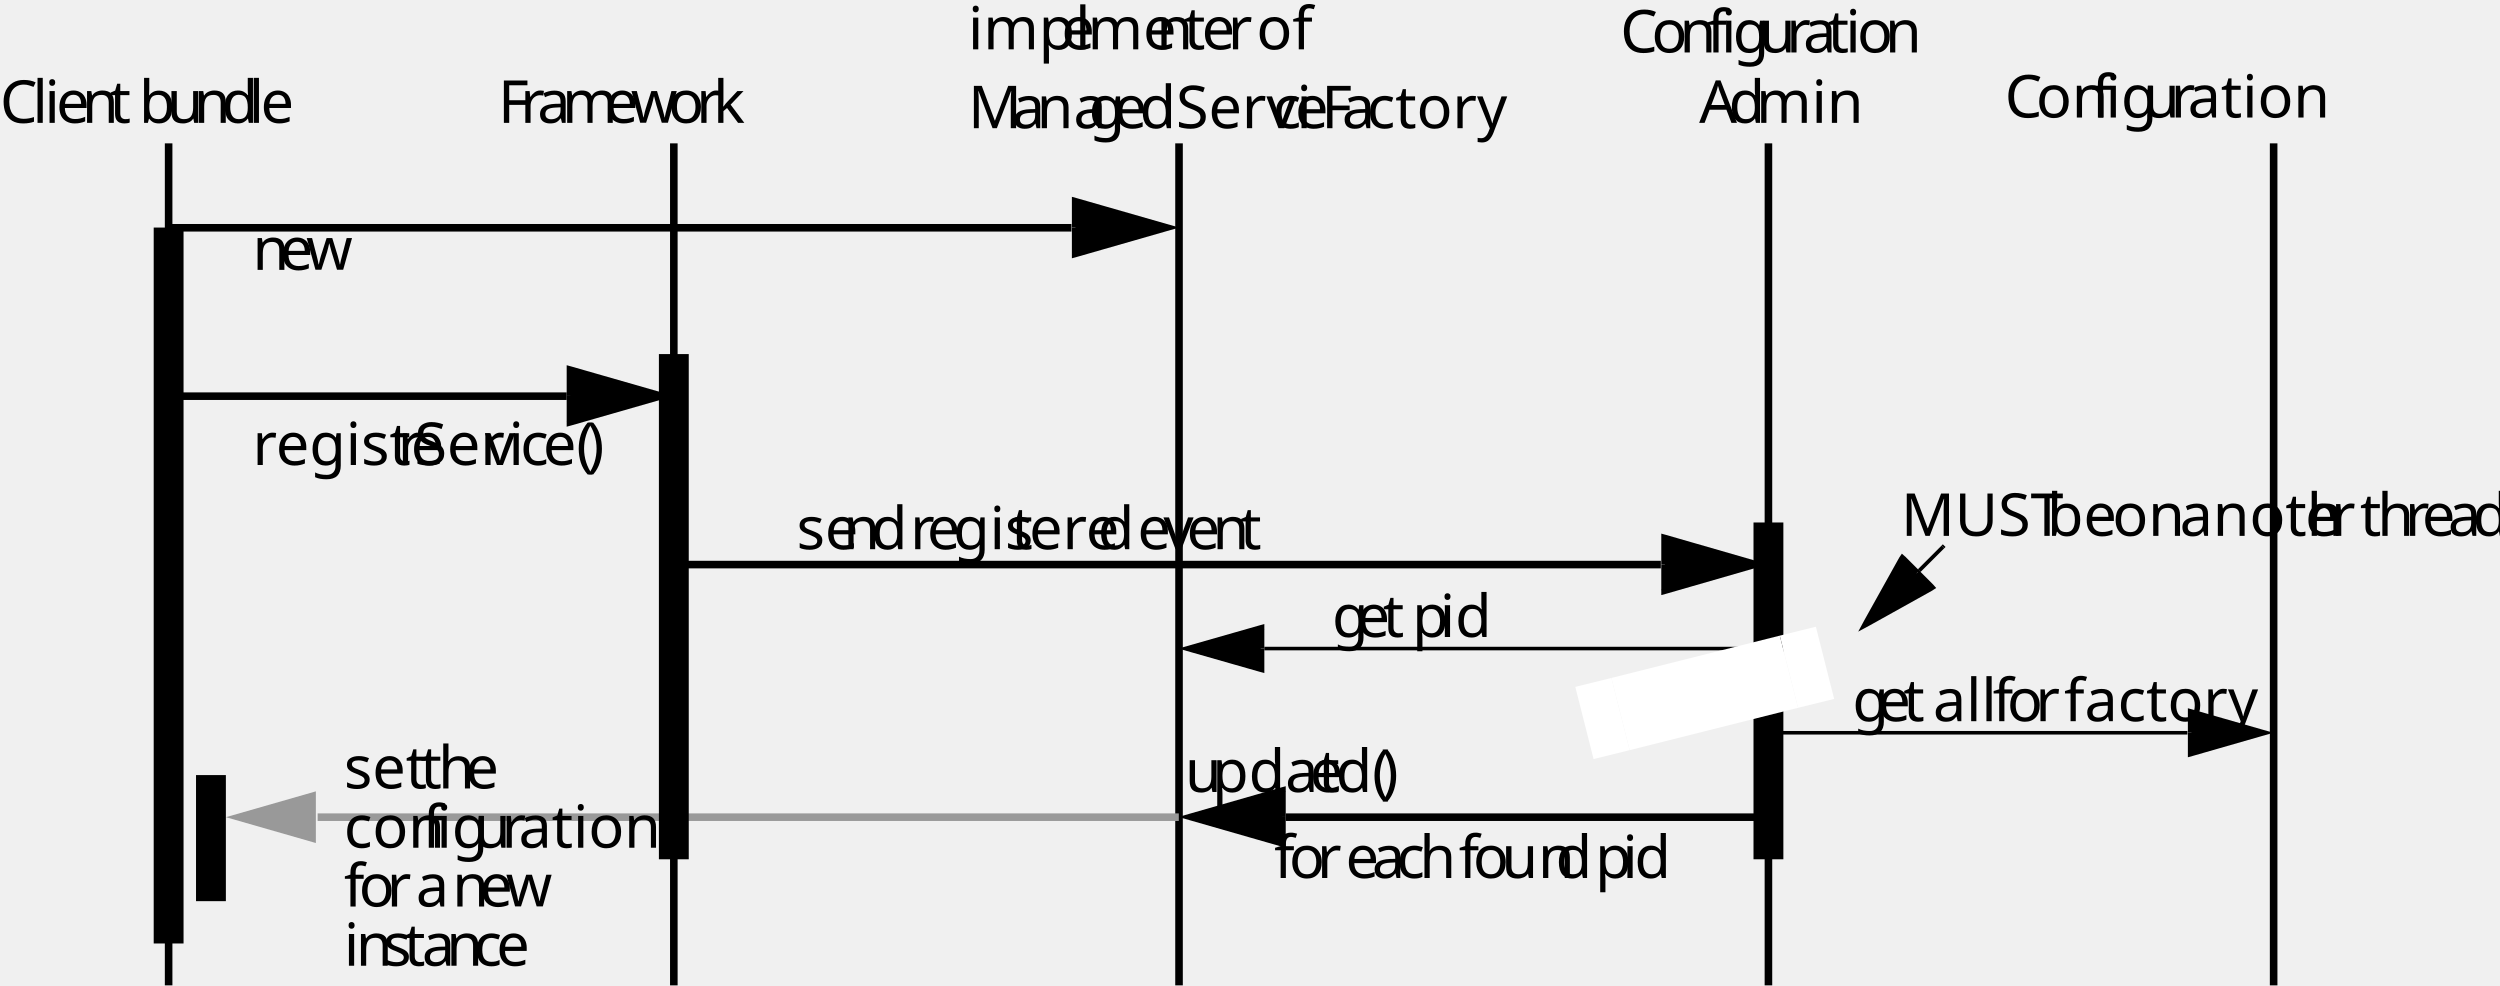
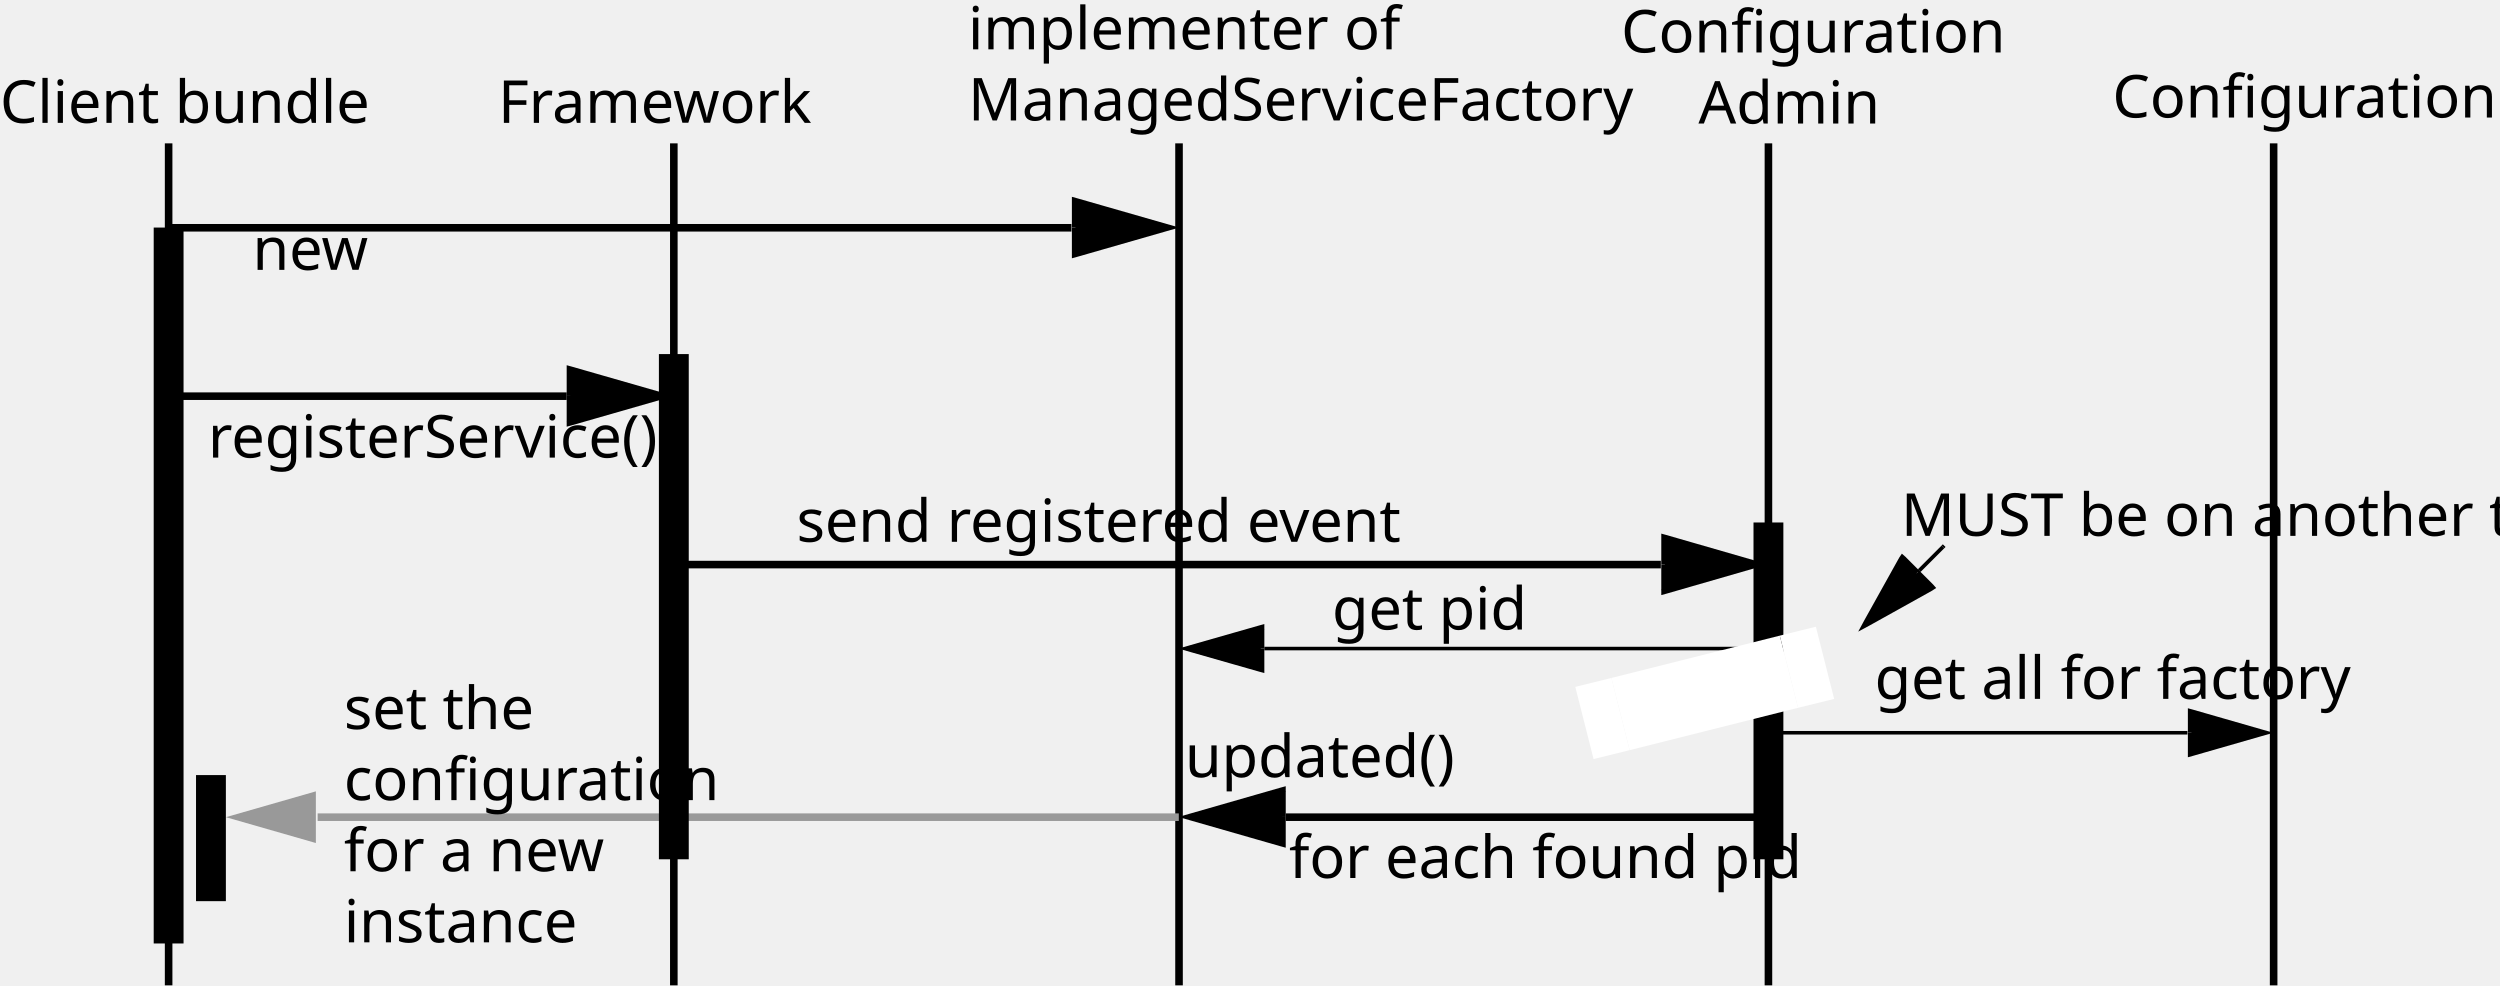
- <svg xmlns="http://www.w3.org/2000/svg" version="1.1" id="Layer_1" x="0px" y="0px" width="336.697px" height="132.707px" viewBox="0 0 336.697 132.707" style="enable-background:new 0 0 336.697 132.707;" xml:space="preserve">
+ <svg xmlns="http://www.w3.org/2000/svg" version="1.1" id="Layer_1" x="0px" y="0px" width="336.697px" height="132.707px" viewBox="0 0 336.697 132.707" enable-background="new 0 0 336.697 132.707" xml:space="preserve">
  <rect x="22.2" y="19.307" width="1.02" height="113.4" />
-   <text transform="matrix(1 0 0 1 0 16.5469)">
-     <tspan x="0" y="0" style="font-family:'ProductusBook'; font-size:7.98;">C</tspan>
-     <tspan x="4.381" y="0" style="font-family:'ProductusBook'; font-size:7.98;">l</tspan>
-     <tspan x="6.001" y="0" style="font-family:'ProductusBook'; font-size:7.98;">i</tspan>
-     <tspan x="7.565" y="0" style="font-family:'ProductusBook'; font-size:7.98;">e</tspan>
-     <tspan x="11.052" y="0" style="font-family:'ProductusBook'; font-size:7.98;">n</tspan>
-     <tspan x="14.763" y="0" style="font-family:'ProductusBook'; font-size:7.98;">t</tspan>
-     <tspan x="17.109" y="0" style="font-family:'ProductusBook'; font-size:7.98;"> </tspan>
-     <tspan x="18.729" y="0" style="font-family:'ProductusBook'; font-size:7.98;">b</tspan>
-     <tspan x="22.463" y="0" style="font-family:'ProductusBook'; font-size:7.98;">u</tspan>
-     <tspan x="26.126" y="0" style="font-family:'ProductusBook'; font-size:7.98;">n</tspan>
-     <tspan x="29.837" y="0" style="font-family:'ProductusBook'; font-size:7.98;">d</tspan>
-     <tspan x="33.5" y="0" style="font-family:'ProductusBook'; font-size:7.98;">l</tspan>
-     <tspan x="35.096" y="0" style="font-family:'ProductusBook'; font-size:7.98;">e</tspan>
-   </text>
+   <text transform="matrix(1 0 0 1 0 16.5469)" font-family="'ProductusBook'" font-size="7.98">Client bundle</text>
  <rect x="90.24" y="19.307" width="1.02" height="113.4" />
-   <text transform="matrix(1 0 0 1 67.0801 16.5469)">
-     <tspan x="0" y="0" style="font-family:'ProductusBook'; font-size:7.98;">F</tspan>
-     <tspan x="3" y="0" style="font-family:'ProductusBook'; font-size:7.98;">r</tspan>
-     <tspan x="5.275" y="0" style="font-family:'ProductusBook'; font-size:7.98;">a</tspan>
-     <tspan x="8.634" y="0" style="font-family:'ProductusBook'; font-size:7.98;">m</tspan>
-     <tspan x="14.388" y="0" style="font-family:'ProductusBook'; font-size:7.98;">e</tspan>
-     <tspan x="17.875" y="0" style="font-family:'ProductusBook'; font-size:7.98;">w</tspan>
-     <tspan x="22.918" y="0" style="font-family:'ProductusBook'; font-size:7.98;">o</tspan>
-     <tspan x="26.701" y="0" style="font-family:'ProductusBook'; font-size:7.98;">r</tspan>
-     <tspan x="28.975" y="0" style="font-family:'ProductusBook'; font-size:7.98;">k</tspan>
-   </text>
+   <text transform="matrix(1 0 0 1 67.0801 16.5469)" font-family="'ProductusBook'" font-size="7.98">Framework</text>
  <rect x="158.28" y="19.307" width="1.02" height="113.4" />
  <rect x="237.66" y="19.307" width="1.021" height="113.4" />
-   <text transform="matrix(1 0 0 1 228.8403 16.5469)">
-     <tspan x="0" y="0" style="font-family:'ProductusBook'; font-size:7.98;">A</tspan>
-     <tspan x="3.966" y="0" style="font-family:'ProductusBook'; font-size:7.98;">d</tspan>
-     <tspan x="7.685" y="0" style="font-family:'ProductusBook'; font-size:7.98;">min</tspan>
-   </text>
  <polyline points="144.36,30.647 144.36,26.507 145.02,26.687 157.14,30.167 158.82,30.647 157.14,31.127 145.02,34.607   144.36,34.787 144.36,34.127 144.72,33.647 156.84,30.167 157.14,31.127 156.84,31.127 144.72,27.647 145.02,26.687 145.38,27.167   145.38,30.647 " />
  <rect x="144.36" y="30.647" width="1.02" height="3.48" />
-   <polyline style="fill-rule:evenodd;clip-rule:evenodd;" points="144.84,30.647 144.84,27.167 156.96,30.647 144.84,34.127 " />
+   <polyline points="144.84,30.647 144.84,27.167 156.96,30.647 144.84,34.127 " />
  <rect x="22.68" y="30.167" width="121.62" height="1.02" />
  <polyline points="76.32,53.327 76.32,49.187 76.98,49.367 89.1,52.847 90.78,53.327 89.1,53.807 76.98,57.287 76.32,57.467   76.32,56.807 76.68,56.327 88.8,52.847 89.1,53.807 88.8,53.807 76.68,50.327 76.98,49.367 77.34,49.847 77.34,53.327 " />
  <rect x="76.32" y="53.327" width="1.02" height="3.48" />
-   <polyline style="fill-rule:evenodd;clip-rule:evenodd;" points="76.8,53.327 76.8,49.847 88.92,53.327 76.8,56.807 " />
+   <polyline points="76.8,53.327 76.8,49.847 88.92,53.327 76.8,56.807 " />
  <rect x="22.68" y="52.847" width="53.64" height="1.02" />
-   <text transform="matrix(1 0 0 1 34.02 36.3472)">
-     <tspan x="0" y="0" style="font-family:'ProductusBook'; font-size:7.98;">n</tspan>
-     <tspan x="3.663" y="0" style="font-family:'ProductusBook'; font-size:7.98;">e</tspan>
-     <tspan x="7.198" y="0" style="font-family:'ProductusBook'; font-size:7.98;">w</tspan>
-   </text>
-   <polyline points="223.74,76.007 223.74,71.867 224.4,72.047 236.46,75.527 238.14,76.007 236.46,76.487 224.4,79.967 223.74,80.147   223.74,79.487 224.1,79.007 236.16,75.527 236.46,76.487 236.16,76.487 224.1,73.007 224.4,72.047 224.76,72.527 224.76,76.007 " />
-   <rect x="223.74" y="76.007" width="1.021" height="3.48" />
-   <polyline style="fill-rule:evenodd;clip-rule:evenodd;" points="224.22,76.007 224.22,72.527 236.28,76.007 224.22,79.487 " />
+   <text transform="matrix(1 0 0 1 34.02 36.3477)" font-family="'ProductusBook'" font-size="7.98">new</text>
+   <polyline points="223.74,76.007 223.74,71.867 224.399,72.047 236.46,75.527 238.14,76.007 236.46,76.486 224.399,79.967   223.74,80.146 223.74,79.486 224.101,79.007 236.16,75.527 236.46,76.486 236.16,76.486 224.101,73.007 224.399,72.047   224.76,72.527 224.76,76.007 " />
+   <rect x="223.74" y="76.007" width="1.021" height="3.479" />
+   <polyline points="224.22,76.007 224.22,72.527 236.28,76.007 224.22,79.486 " />
  <rect x="90.72" y="75.527" width="132.96" height="1.02" />
-   <text transform="matrix(1 0 0 1 34.02 62.627)">
-     <tspan x="0" y="0" style="font-family:'ProductusBook'; font-size:7.98;">registe</tspan>
-     <tspan x="19.566" y="0" style="font-family:'ProductusBook'; font-size:7.98;">r</tspan>
-     <tspan x="21.793" y="0" style="font-family:'ProductusBook'; font-size:7.98;">Ser</tspan>
-     <tspan x="31.289" y="0" style="font-family:'ProductusBook'; font-size:7.98;">v</tspan>
-     <tspan x="34.473" y="0" style="font-family:'ProductusBook'; font-size:7.98;">i</tspan>
-     <tspan x="36.045" y="0" style="font-family:'ProductusBook'; font-size:7.98;">c</tspan>
-     <tspan x="39.109" y="0" style="font-family:'ProductusBook'; font-size:7.98;">e(</tspan>
-     <tspan x="44.967" y="0" style="font-family:'ProductusBook'; font-size:7.98;">)</tspan>
-   </text>
-   <text transform="matrix(1 0 0 1 107.2803 73.9673)">
-     <tspan x="0" y="0" style="font-family:'ProductusBook'; font-size:7.98;">se</tspan>
-     <tspan x="6.304" y="0" style="font-family:'ProductusBook'; font-size:7.98;">n</tspan>
-     <tspan x="10.023" y="0" style="font-family:'ProductusBook'; font-size:7.98;">d</tspan>
-     <tspan x="13.741" y="0" style="font-family:'ProductusBook'; font-size:7.98;"> </tspan>
-     <tspan x="15.306" y="0" style="font-family:'ProductusBook'; font-size:7.98;">r</tspan>
-     <tspan x="17.564" y="0" style="font-family:'ProductusBook'; font-size:7.98;">e</tspan>
-     <tspan x="21.099" y="0" style="font-family:'ProductusBook'; font-size:7.98;">gis</tspan>
-     <tspan x="28.935" y="0" style="font-family:'ProductusBook'; font-size:7.98;">t</tspan>
-     <tspan x="31.329" y="0" style="font-family:'ProductusBook'; font-size:7.98;">ere</tspan>
-     <tspan x="40.578" y="0" style="font-family:'ProductusBook'; font-size:7.98;">d </tspan>
-     <tspan x="45.916" y="0" style="font-family:'ProductusBook'; font-size:7.98;">e</tspan>
-     <tspan x="49.412" y="0" style="font-family:'ProductusBook'; font-size:7.98;">v</tspan>
-     <tspan x="52.532" y="0" style="font-family:'ProductusBook'; font-size:7.98;">e</tspan>
-     <tspan x="56.027" y="0" style="font-family:'ProductusBook'; font-size:7.98;">n</tspan>
-     <tspan x="59.746" y="0" style="font-family:'ProductusBook'; font-size:7.98;">t</tspan>
-   </text>
-   <polyline points="173.16,110.027 173.16,114.167 172.5,113.987 160.38,110.507 158.7,110.027 160.38,109.547 172.5,106.067   173.16,105.887 173.16,106.547 172.8,107.027 160.68,110.507 160.38,109.547 160.68,109.547 172.8,113.027 172.5,113.987   172.14,113.507 172.14,110.027 " />
-   <rect x="172.14" y="106.547" width="1.02" height="3.48" />
-   <polyline style="fill-rule:evenodd;clip-rule:evenodd;" points="172.68,110.027 172.68,113.507 160.56,110.027 172.68,106.547 " />
-   <rect x="173.16" y="109.547" width="64.98" height="1.02" />
-   <polyline style="fill-rule:evenodd;clip-rule:evenodd;fill:#999999;" points="42.54,110.057 42.54,113.537 30.42,110.057   42.54,106.577 " />
-   <rect x="42.78" y="109.547" style="fill:#999999;" width="115.98" height="1.02" />
-   <text transform="matrix(1 0 0 1 159.6001 106.667)">
-     <tspan x="0" y="0" style="font-family:'ProductusBook'; font-size:7.98;">u</tspan>
-     <tspan x="3.663" y="0" style="font-family:'ProductusBook'; font-size:7.98;">pdat</tspan>
-     <tspan x="16.806" y="0" style="font-family:'ProductusBook'; font-size:7.98;">e</tspan>
-     <tspan x="20.293" y="0" style="font-family:'ProductusBook'; font-size:7.98;">d(</tspan>
-     <tspan x="26.357" y="0" style="font-family:'ProductusBook'; font-size:7.98;">)</tspan>
-   </text>
-   <rect x="20.7" y="30.647" width="4.02" height="96.42" />
+   <text transform="matrix(1 0 0 1 28.02 61.627)" font-family="'ProductusBook'" font-size="7.98">registerService()</text>
+   <text transform="matrix(1 0 0 1 107.2803 72.9668)" font-family="'ProductusBook'" font-size="7.98">send registered event</text>
+   <polyline points="173.16,110.027 173.16,114.167 172.5,113.986 160.38,110.507 158.7,110.027 160.38,109.547 172.5,106.066   173.16,105.887 173.16,106.547 172.8,107.027 160.68,110.507 160.38,109.547 160.68,109.547 172.8,113.027 172.5,113.986   172.14,113.507 172.14,110.027 " />
+   <rect x="172.14" y="106.547" width="1.021" height="3.48" />
+   <polyline points="172.681,110.027 172.681,113.507 160.56,110.027 172.681,106.547 " />
+   <rect x="173.16" y="109.547" width="64.979" height="1.02" />
+   <polyline fill="#999999" points="42.54,110.057 42.54,113.537 30.42,110.057 42.54,106.577 " />
+   <rect x="42.78" y="109.547" fill="#999999" width="115.98" height="1.02" />
+   <text transform="matrix(1 0 0 1 159.6001 104.667)" font-family="'ProductusBook'" font-size="7.98">updated()</text>
+   <rect x="20.7" y="30.647" width="4.02" height="96.419" />
  <rect x="88.74" y="47.687" width="4.02" height="68.04" />
  <rect x="305.7" y="19.307" width="1.021" height="113.4" />
-   <text transform="matrix(1 0 0 1 270.0005 15.8271)">
-     <tspan x="0" y="0" style="font-family:'ProductusBook'; font-size:7.98;">C</tspan>
-     <tspan x="4.205" y="0" style="font-family:'ProductusBook'; font-size:7.98;">on</tspan>
-     <tspan x="11.667" y="0" style="font-family:'ProductusBook'; font-size:7.98;">f</tspan>
-     <tspan x="13.59" y="0" style="font-family:'ProductusBook'; font-size:7.98;">ig</tspan>
-     <tspan x="18.633" y="0" style="font-family:'ProductusBook'; font-size:7.98;">u</tspan>
-     <tspan x="22.352" y="0" style="font-family:'ProductusBook'; font-size:7.98;">r</tspan>
-     <tspan x="24.626" y="0" style="font-family:'ProductusBook'; font-size:7.98;">ation</tspan>
+   <text transform="matrix(1 0 0 1 284.501 15.8271)" font-family="'ProductusBook'" font-size="7.98">Configuration</text>
+   <rect x="236.16" y="70.367" width="4.021" height="45.359" />
+   <polyline points="294.66,98.688 294.66,95.387 295.319,95.566 304.5,98.207 306.18,98.688 304.5,99.167 295.319,101.807   294.66,101.986 294.66,101.327 295.021,100.848 304.2,98.207 304.5,99.167 304.2,99.167 295.021,96.527 295.319,95.566   295.681,96.047 295.681,98.688 " />
+   <rect x="294.66" y="98.688" width="1.021" height="2.64" />
+   <polyline points="295.14,98.688 295.14,96.047 304.319,98.688 295.14,101.327 " />
+   <rect x="238.14" y="98.447" width="56.461" height="0.479" />
+   <text transform="matrix(1 0 0 1 252.4795 94.127)" font-family="'ProductusBook'" font-size="7.98">get all for factory</text>
+   <text transform="matrix(1 0 0 1 130.3799 6.6475)" enable-background="new    ">
+     <tspan x="0" y="0" font-family="'ProductusBook'" font-size="7.98">implementer of</tspan>
+     <tspan x="0" y="9.576" font-family="'ProductusBook'" font-size="7.98">ManagedServiceFactory</tspan>
  </text>
-   <rect x="236.16" y="70.367" width="4.021" height="45.36" />
-   <polyline points="294.66,98.687 294.66,95.387 295.32,95.567 304.5,98.207 306.18,98.687 304.5,99.167 295.32,101.807   294.66,101.987 294.66,101.327 295.02,100.847 304.2,98.207 304.5,99.167 304.2,99.167 295.02,96.527 295.32,95.567 295.68,96.047   295.68,98.687 " />
-   <rect x="294.66" y="98.687" width="1.021" height="2.64" />
-   <polyline style="fill-rule:evenodd;clip-rule:evenodd;" points="295.14,98.687 295.14,96.047 304.32,98.687 295.14,101.327 " />
-   <rect x="238.14" y="98.447" width="56.46" height="0.48" />
-   <text transform="matrix(1 0 0 1 249.48 97.127)">
-     <tspan x="0" y="0" style="font-family:'ProductusBook'; font-size:7.98;">g</tspan>
-     <tspan x="3.367" y="0" style="font-family:'ProductusBook'; font-size:7.98;">e</tspan>
-     <tspan x="6.854" y="0" style="font-family:'ProductusBook'; font-size:7.98;">t</tspan>
-     <tspan x="9.232" y="0" style="font-family:'ProductusBook'; font-size:7.98;"> </tspan>
-     <tspan x="10.845" y="0" style="font-family:'ProductusBook'; font-size:7.98;">all</tspan>
-     <tspan x="17.284" y="0" style="font-family:'ProductusBook'; font-size:7.98;"> </tspan>
-     <tspan x="18.896" y="0" style="font-family:'ProductusBook'; font-size:7.98;">f</tspan>
-     <tspan x="20.819" y="0" style="font-family:'ProductusBook'; font-size:7.98;">o</tspan>
-     <tspan x="24.657" y="0" style="font-family:'ProductusBook'; font-size:7.98;">r</tspan>
-     <tspan x="26.884" y="0" style="font-family:'ProductusBook'; font-size:7.98;"> </tspan>
-     <tspan x="28.504" y="0" style="font-family:'ProductusBook'; font-size:7.98;">factory</tspan>
+   <text transform="matrix(1 0 0 1 46.3203 98.1875)" enable-background="new    ">
+     <tspan x="0" y="0" font-family="'ProductusBook'" font-size="7.98">set the</tspan>
+     <tspan x="0" y="9.576" font-family="'ProductusBook'" font-size="7.98">configuration</tspan>
+     <tspan x="0" y="19.152" font-family="'ProductusBook'" font-size="7.98">for a new</tspan>
+     <tspan x="0" y="28.728" font-family="'ProductusBook'" font-size="7.98">instance</tspan>
  </text>
-   <text transform="matrix(1 0 0 1 130.3799 6.6475)">
-     <tspan x="0" y="0" style="font-family:'ProductusBook'; font-size:7.98;">impl</tspan>
-     <tspan x="12.576" y="0" style="font-family:'ProductusBook'; font-size:7.98;">e</tspan>
-     <tspan x="16.111" y="0" style="font-family:'ProductusBook'; font-size:7.98;">me</tspan>
-     <tspan x="25.368" y="0" style="font-family:'ProductusBook'; font-size:7.98;">n</tspan>
-     <tspan x="29.087" y="0" style="font-family:'ProductusBook'; font-size:7.98;">t</tspan>
-     <tspan x="31.464" y="0" style="font-family:'ProductusBook'; font-size:7.98;">e</tspan>
-     <tspan x="35" y="0" style="font-family:'ProductusBook'; font-size:7.98;">r</tspan>
-     <tspan x="37.266" y="0" style="font-family:'ProductusBook'; font-size:7.98;"> </tspan>
-     <tspan x="38.831" y="0" style="font-family:'ProductusBook'; font-size:7.98;">of</tspan>
-   </text>
-   <text transform="matrix(1 0 0 1 130.3799 17.2671)">
-     <tspan x="0" y="0" style="font-family:'ProductusBook'; font-size:7.98;">M</tspan>
-     <tspan x="5.889" y="0" style="font-family:'ProductusBook'; font-size:7.98;">a</tspan>
-     <tspan x="9.249" y="0" style="font-family:'ProductusBook'; font-size:7.98;">na</tspan>
-     <tspan x="16.239" y="0" style="font-family:'ProductusBook'; font-size:7.98;">g</tspan>
-     <tspan x="19.606" y="0" style="font-family:'ProductusBook'; font-size:7.98;">e</tspan>
-     <tspan x="23.094" y="0" style="font-family:'ProductusBook'; font-size:7.98;">dServi</tspan>
-     <tspan x="41.041" y="0" style="font-family:'ProductusBook'; font-size:7.98;">c</tspan>
-     <tspan x="44.041" y="0" style="font-family:'ProductusBook'; font-size:7.98;">e</tspan>
-     <tspan x="47.576" y="0" style="font-family:'ProductusBook'; font-size:7.98;">F</tspan>
-     <tspan x="50.337" y="0" style="font-family:'ProductusBook'; font-size:7.98;">a</tspan>
-     <tspan x="53.697" y="0" style="font-family:'ProductusBook'; font-size:7.98;">ctory</tspan>
-   </text>
-   <text transform="matrix(1 0 0 1 46.3203 106.1875)">
-     <tspan x="0" y="0" style="font-family:'ProductusBook'; font-size:7.98;">set</tspan>
-     <tspan x="8.746" y="0" style="font-family:'ProductusBook'; font-size:7.98;"> </tspan>
-     <tspan x="10.31" y="0" style="font-family:'ProductusBook'; font-size:7.98;">t</tspan>
-     <tspan x="12.704" y="0" style="font-family:'ProductusBook'; font-size:7.98;">h</tspan>
-     <tspan x="16.367" y="0" style="font-family:'ProductusBook'; font-size:7.98;">e</tspan>
-   </text>
-   <text transform="matrix(1 0 0 1 46.3203 114.1675)">
-     <tspan x="0" y="0" style="font-family:'ProductusBook'; font-size:7.98;">con</tspan>
-     <tspan x="10.549" y="0" style="font-family:'ProductusBook'; font-size:7.98;">f</tspan>
-     <tspan x="12.473" y="0" style="font-family:'ProductusBook'; font-size:7.98;">ig</tspan>
-     <tspan x="17.516" y="0" style="font-family:'ProductusBook'; font-size:7.98;">u</tspan>
-     <tspan x="21.234" y="0" style="font-family:'ProductusBook'; font-size:7.98;">r</tspan>
-     <tspan x="23.509" y="0" style="font-family:'ProductusBook'; font-size:7.98;">ation</tspan>
-   </text>
-   <text transform="matrix(1 0 0 1 179.4009 85.7876)">
-     <tspan x="0" y="0" style="font-family:'ProductusBook'; font-size:7.98;">g</tspan>
-     <tspan x="3.304" y="0" style="font-family:'ProductusBook'; font-size:7.98;">e</tspan>
-     <tspan x="6.839" y="0" style="font-family:'ProductusBook'; font-size:7.98;">t</tspan>
-     <tspan x="9.232" y="0" style="font-family:'ProductusBook'; font-size:7.98;"> </tspan>
-     <tspan x="10.797" y="0" style="font-family:'ProductusBook'; font-size:7.98;">p</tspan>
-     <tspan x="14.516" y="0" style="font-family:'ProductusBook'; font-size:7.98;">id</tspan>
-   </text>
-   <polyline points="170.28,87.347 170.28,90.647 169.62,90.467 158.7,87.347 169.62,84.227 170.28,84.047 170.28,84.707   169.92,85.187 160.68,87.827 160.38,86.867 160.68,86.867 169.92,89.507 169.62,90.467 169.26,89.987 169.26,87.347 " />
-   <rect x="169.26" y="84.707" width="1.02" height="2.64" />
-   <polyline style="fill-rule:evenodd;clip-rule:evenodd;" points="169.8,87.347 169.8,89.987 160.56,87.347 169.8,84.707 " />
-   <rect x="170.28" y="87.107" width="67.86" height="0.48" />
+   <text transform="matrix(1 0 0 1 179.4014 84.7871)" font-family="'ProductusBook'" font-size="7.98">get pid</text>
+   <polyline points="170.28,87.348 170.28,90.646 169.62,90.467 158.7,87.348 169.62,84.227 170.28,84.047 170.28,84.707   169.92,85.188 160.68,87.827 160.38,86.867 160.68,86.867 169.92,89.507 169.62,90.467 169.26,89.986 169.26,87.348 " />
+   <rect x="169.26" y="84.707" width="1.021" height="2.641" />
+   <polyline points="169.8,87.348 169.8,89.986 160.56,87.348 169.8,84.707 " />
+   <rect x="170.28" y="87.107" width="67.859" height="0.479" />
  <rect x="26.4" y="104.387" width="4.02" height="16.98" />
-   <text transform="matrix(1 0 0 1 171.6001 118.2471)">
-     <tspan x="0" y="0" style="font-family:'ProductusBook'; font-size:7.98;">f</tspan>
-     <tspan x="2.003" y="0" style="font-family:'ProductusBook'; font-size:7.98;">o</tspan>
-     <tspan x="5.785" y="0" style="font-family:'ProductusBook'; font-size:7.98;">r</tspan>
-     <tspan x="8.06" y="0" style="font-family:'ProductusBook'; font-size:7.98;"> </tspan>
-     <tspan x="9.624" y="0" style="font-family:'ProductusBook'; font-size:7.98;">e</tspan>
-     <tspan x="13.159" y="0" style="font-family:'ProductusBook'; font-size:7.98;">a</tspan>
-     <tspan x="16.463" y="0" style="font-family:'ProductusBook'; font-size:7.98;">c</tspan>
-     <tspan x="19.574" y="0" style="font-family:'ProductusBook'; font-size:7.98;">h</tspan>
-     <tspan x="23.237" y="0" style="font-family:'ProductusBook'; font-size:7.98;"> </tspan>
-     <tspan x="24.857" y="0" style="font-family:'ProductusBook'; font-size:7.98;">f</tspan>
-     <tspan x="26.78" y="0" style="font-family:'ProductusBook'; font-size:7.98;">o</tspan>
-     <tspan x="30.619" y="0" style="font-family:'ProductusBook'; font-size:7.98;">un</tspan>
-     <tspan x="37.912" y="0" style="font-family:'ProductusBook'; font-size:7.98;">d</tspan>
-     <tspan x="41.631" y="0" style="font-family:'ProductusBook'; font-size:7.98;"> </tspan>
-     <tspan x="43.243" y="0" style="font-family:'ProductusBook'; font-size:7.98;">p</tspan>
-     <tspan x="46.906" y="0" style="font-family:'ProductusBook'; font-size:7.98;">i</tspan>
-     <tspan x="48.525" y="0" style="font-family:'ProductusBook'; font-size:7.98;">d</tspan>
-   </text>
-   <text transform="matrix(1 0 0 1 46.3203 122.0869)">
-     <tspan x="0" y="0" style="font-family:'ProductusBook'; font-size:7.98;">f</tspan>
-     <tspan x="2.003" y="0" style="font-family:'ProductusBook'; font-size:7.98;">o</tspan>
-     <tspan x="5.785" y="0" style="font-family:'ProductusBook'; font-size:7.98;">r</tspan>
-     <tspan x="8.06" y="0" style="font-family:'ProductusBook'; font-size:7.98;"> </tspan>
-     <tspan x="9.68" y="0" style="font-family:'ProductusBook'; font-size:7.98;">a</tspan>
-     <tspan x="12.983" y="0" style="font-family:'ProductusBook'; font-size:7.98;"> </tspan>
-     <tspan x="14.603" y="0" style="font-family:'ProductusBook'; font-size:7.98;">n</tspan>
-     <tspan x="18.25" y="0" style="font-family:'ProductusBook'; font-size:7.98;">e</tspan>
-     <tspan x="21.785" y="0" style="font-family:'ProductusBook'; font-size:7.98;">w</tspan>
-   </text>
-   <text transform="matrix(1 0 0 1 46.3203 130.0669)">
-     <tspan x="0" y="0" style="font-family:'ProductusBook'; font-size:7.98;">i</tspan>
-     <tspan x="1.62" y="0" style="font-family:'ProductusBook'; font-size:7.98;">n</tspan>
-     <tspan x="5.283" y="0" style="font-family:'ProductusBook'; font-size:7.98;">s</tspan>
-     <tspan x="8.1" y="0" style="font-family:'ProductusBook'; font-size:7.98;">t</tspan>
-     <tspan x="10.494" y="0" style="font-family:'ProductusBook'; font-size:7.98;">a</tspan>
-     <tspan x="13.797" y="0" style="font-family:'ProductusBook'; font-size:7.98;">n</tspan>
-     <tspan x="17.46" y="0" style="font-family:'ProductusBook'; font-size:7.98;">c</tspan>
-     <tspan x="20.524" y="0" style="font-family:'ProductusBook'; font-size:7.98;">e</tspan>
-   </text>
-   <polyline style="fill:#FFFFFF;" points="217.02,91.307 212.16,92.507 214.62,102.227 219.48,101.027 " />
-   <polyline style="fill:#FFFFFF;" points="239.7,85.607 244.56,84.407 247.02,94.127 242.16,95.327 " />
-   <polyline style="fill:#FFFFFF;" points="217.02,91.307 219.48,101.027 242.16,95.327 239.7,85.607 " />
-   <text transform="matrix(1 0 0 1 256.02 72.167)">
-     <tspan x="0" y="0" style="font-family:'ProductusBook'; font-size:7.98;">MUST</tspan>
-     <tspan x="18.106" y="0" style="font-family:'ProductusBook'; font-size:7.98;"> </tspan>
-     <tspan x="19.67" y="0" style="font-family:'ProductusBook'; font-size:7.98;">be</tspan>
-     <tspan x="26.908" y="0" style="font-family:'ProductusBook'; font-size:7.98;"> </tspan>
-     <tspan x="28.472" y="0" style="font-family:'ProductusBook'; font-size:7.98;">on</tspan>
-     <tspan x="35.965" y="0" style="font-family:'ProductusBook'; font-size:7.98;"> </tspan>
-     <tspan x="37.529" y="0" style="font-family:'ProductusBook'; font-size:7.98;">anoth</tspan>
-     <tspan x="54.438" y="0" style="font-family:'ProductusBook'; font-size:7.98;">e</tspan>
-     <tspan x="57.926" y="0" style="font-family:'ProductusBook'; font-size:7.98;">r </tspan>
-     <tspan x="61.82" y="0" style="font-family:'ProductusBook'; font-size:7.98;">t</tspan>
-     <tspan x="64.166" y="0" style="font-family:'ProductusBook'; font-size:7.98;">h</tspan>
-     <tspan x="67.885" y="0" style="font-family:'ProductusBook'; font-size:7.98;">r</tspan>
-     <tspan x="70.167" y="0" style="font-family:'ProductusBook'; font-size:7.98;">e</tspan>
-     <tspan x="73.654" y="0" style="font-family:'ProductusBook'; font-size:7.98;">a</tspan>
-     <tspan x="76.981" y="0" style="font-family:'ProductusBook'; font-size:7.98;">d</tspan>
-   </text>
-   <polyline points="258.48,76.847 260.34,78.707 260.76,79.187 260.22,79.547 251.82,84.227 250.26,85.067 251.1,83.507   255.78,75.107 256.14,74.567 256.62,74.987 256.68,75.587 252,83.987 251.1,83.507 251.34,83.327 259.74,78.647 260.22,79.547   259.62,79.427 257.76,77.567 " />
-   <polyline points="256.62,74.987 258.48,76.847 257.76,77.567 255.9,75.707 " />
-   <polyline style="fill-rule:evenodd;clip-rule:evenodd;" points="258.12,77.207 259.98,79.067 251.58,83.747 256.26,75.347 " />
-   <polyline points="261.84,73.847 262.02,73.667 261.66,73.307 261.48,73.487 " />
-   <polyline points="258.66,77.027 258.48,77.207 258.12,76.847 258.3,76.667 " />
-   <polyline points="261.84,73.847 261.48,73.487 258.3,76.667 258.66,77.027 " />
-   <text transform="matrix(1 0 0 1 218.2202 7.0674)">
-     <tspan x="0" y="0" style="font-family:'ProductusBook'; font-size:7.98;">C</tspan>
-     <tspan x="4.205" y="0" style="font-family:'ProductusBook'; font-size:7.98;">o</tspan>
-     <tspan x="7.988" y="0" style="font-family:'ProductusBook'; font-size:7.98;">n</tspan>
-     <tspan x="11.658" y="0" style="font-family:'ProductusBook'; font-size:7.98;">f</tspan>
-     <tspan x="13.582" y="0" style="font-family:'ProductusBook'; font-size:7.98;">i</tspan>
-     <tspan x="15.146" y="0" style="font-family:'ProductusBook'; font-size:7.98;">g</tspan>
-     <tspan x="18.681" y="0" style="font-family:'ProductusBook'; font-size:7.98;">u</tspan>
-     <tspan x="22.359" y="0" style="font-family:'ProductusBook'; font-size:7.98;">r</tspan>
-     <tspan x="24.618" y="0" style="font-family:'ProductusBook'; font-size:7.98;">a</tspan>
-     <tspan x="27.93" y="0" style="font-family:'ProductusBook'; font-size:7.98;">t</tspan>
-     <tspan x="30.323" y="0" style="font-family:'ProductusBook'; font-size:7.98;">i</tspan>
-     <tspan x="31.888" y="0" style="font-family:'ProductusBook'; font-size:7.98;">o</tspan>
-     <tspan x="35.662" y="0" style="font-family:'ProductusBook'; font-size:7.98;">n</tspan>
+   <text transform="matrix(1 0 0 1 173.6006 118.2471)" font-family="'ProductusBook'" font-size="7.98">for each found pid</text>
+   <polyline fill="#FFFFFF" points="217.021,91.307 212.16,92.507 214.62,102.227 219.479,101.027 " />
+   <polyline fill="#FFFFFF" points="239.7,85.607 244.56,84.407 247.021,94.127 242.16,95.327 " />
+   <polyline fill="#FFFFFF" points="217.021,91.307 219.479,101.027 242.16,95.327 239.7,85.607 " />
+   <text transform="matrix(1 0 0 1 256.0205 72.167)" font-family="'ProductusBook'" font-size="7.98">MUST be on another thread</text>
+   <polyline points="258.479,76.848 260.34,78.707 260.76,79.188 260.22,79.547 251.819,84.227 250.26,85.066 251.101,83.507   255.78,75.107 256.14,74.566 256.62,74.986 256.681,75.587 252,83.986 251.101,83.507 251.34,83.327 259.74,78.646 260.22,79.547   259.62,79.427 257.76,77.566 " />
+   <polyline points="256.62,74.986 258.479,76.848 257.76,77.566 255.899,75.707 " />
+   <polyline points="258.12,77.207 259.979,79.066 251.58,83.747 256.26,75.348 " />
+   <polyline points="261.84,73.848 262.021,73.667 261.66,73.307 261.479,73.486 " />
+   <polyline points="258.66,77.027 258.479,77.207 258.12,76.848 258.3,76.667 " />
+   <polyline points="261.84,73.848 261.479,73.486 258.3,76.667 258.66,77.027 " />
+   <text transform="matrix(1 0 0 1 218.334 7.0674)" enable-background="new    ">
+     <tspan x="0" y="0" font-family="'ProductusBook'" font-size="7.98">Configuration</tspan>
+     <tspan x="10.405" y="9.576" font-family="'ProductusBook'" font-size="7.98">Admin</tspan>
  </text>
</svg>
